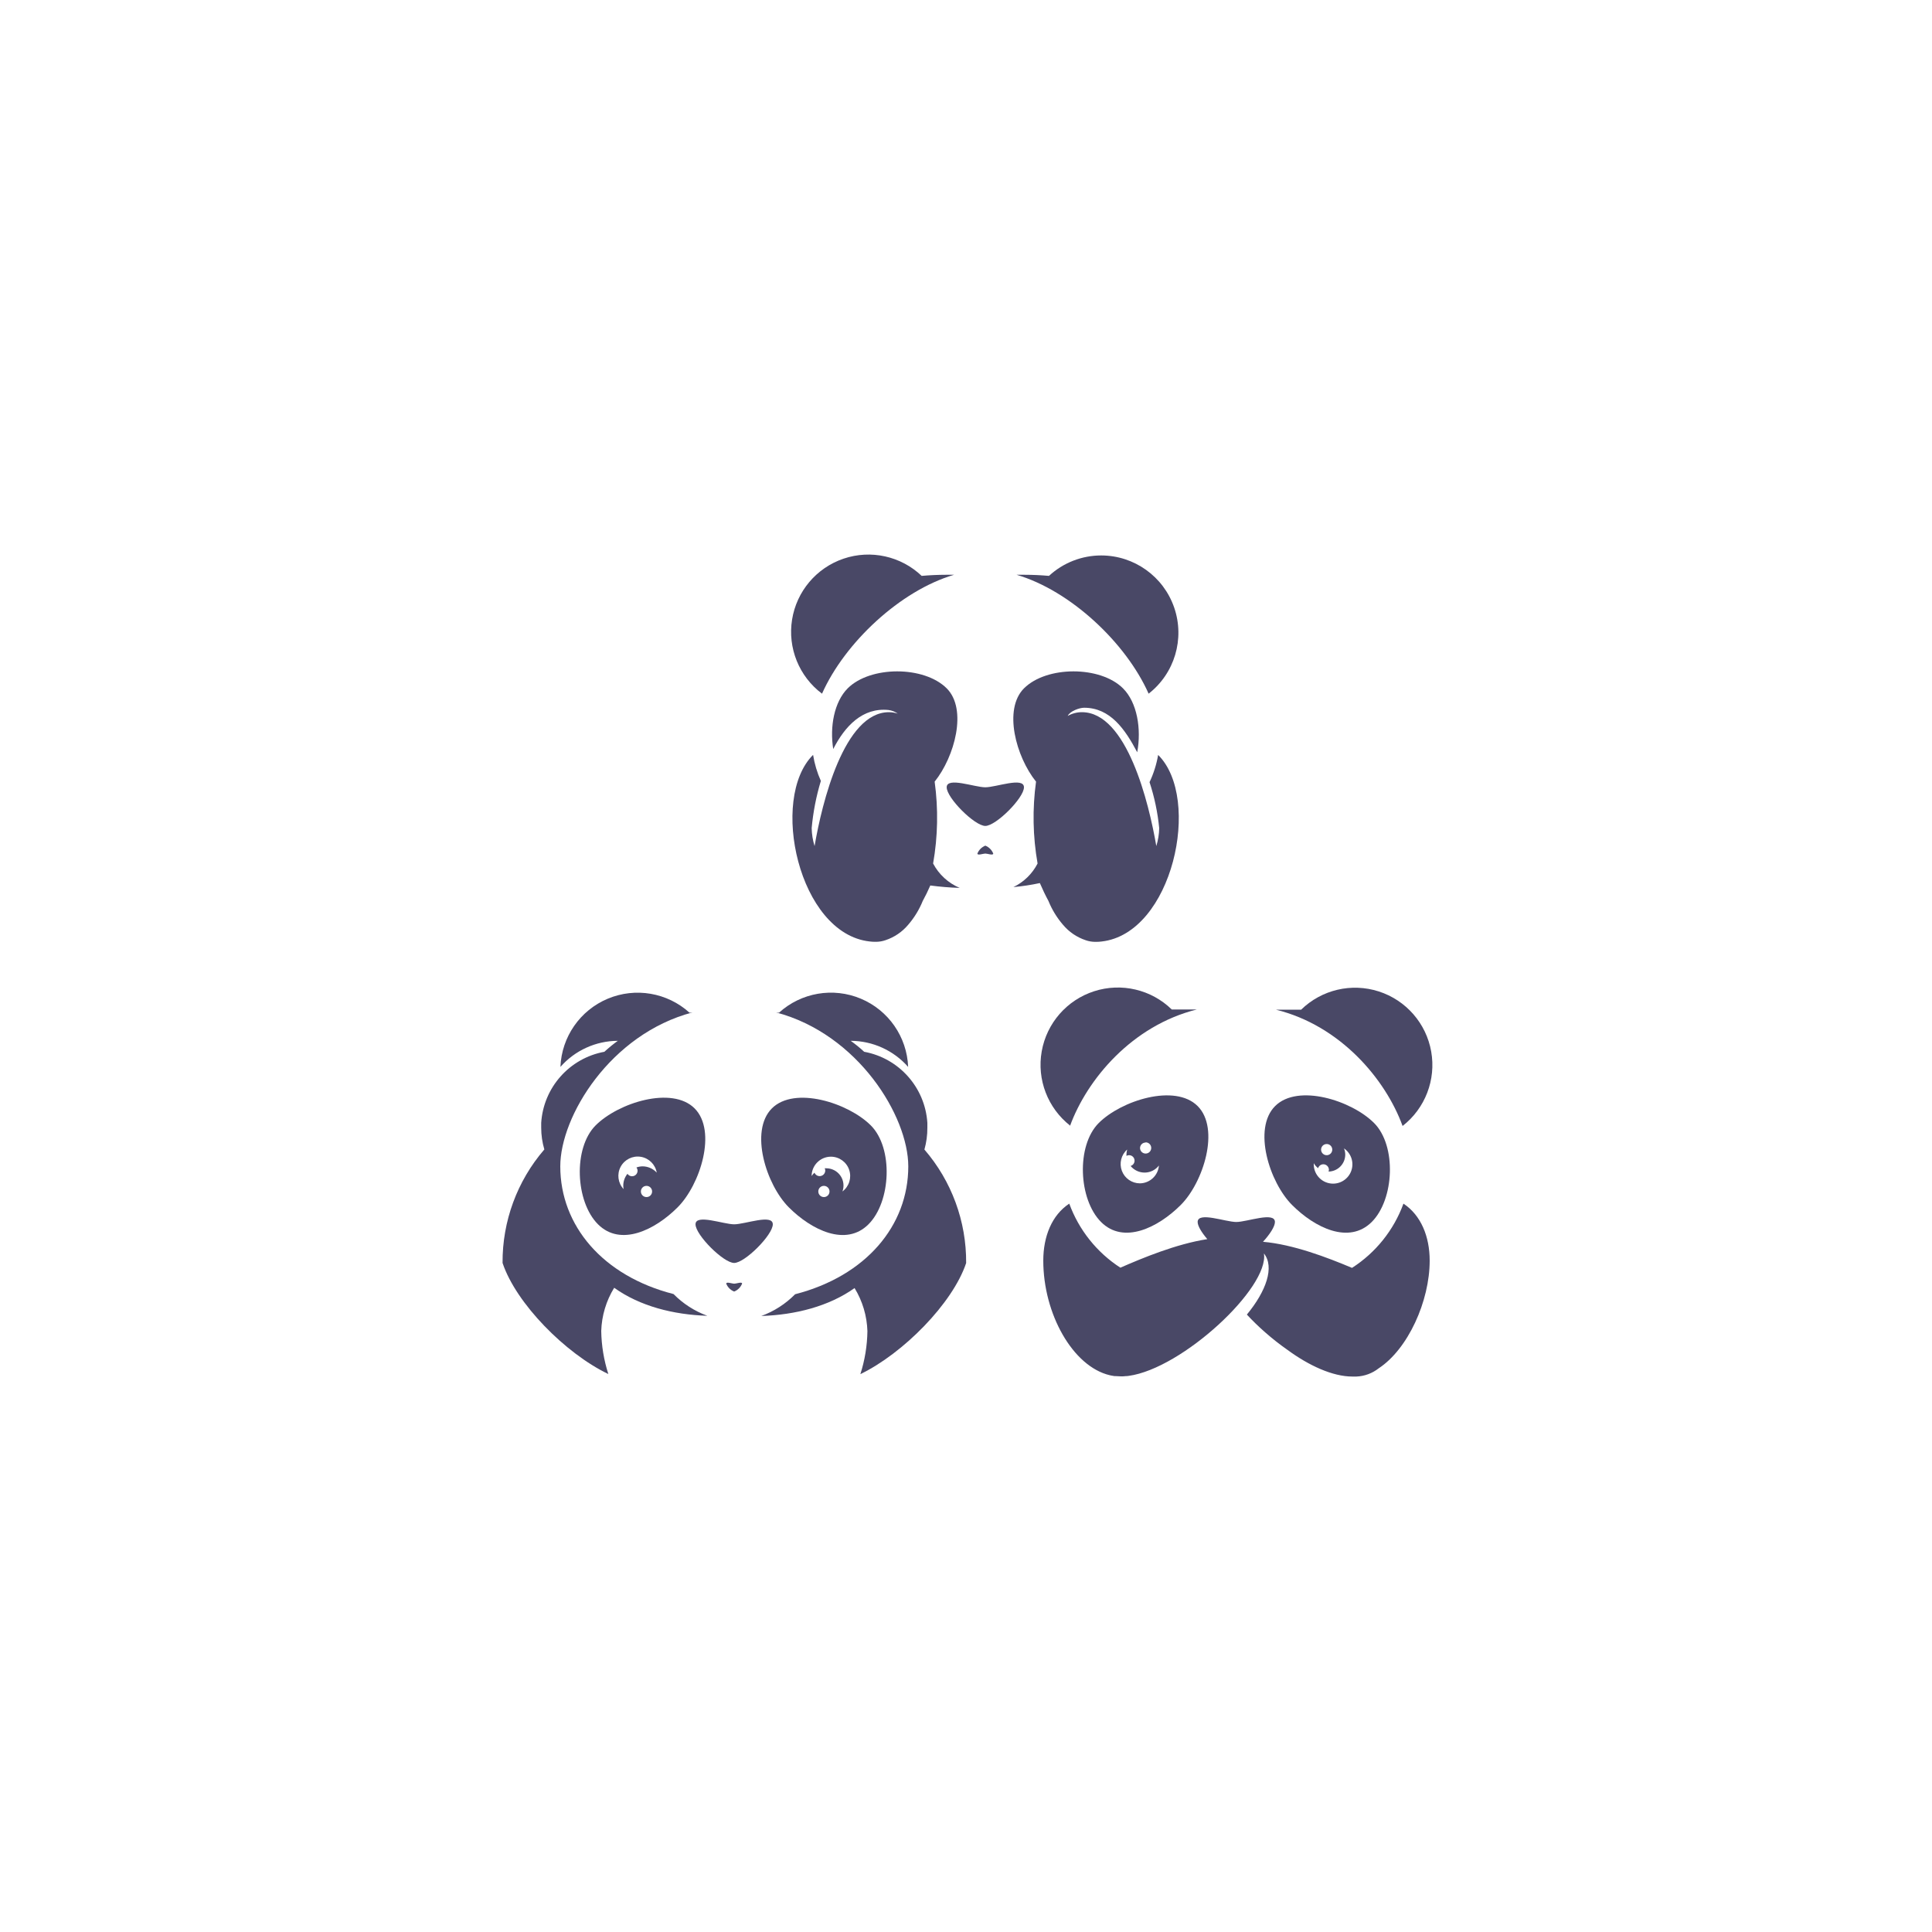
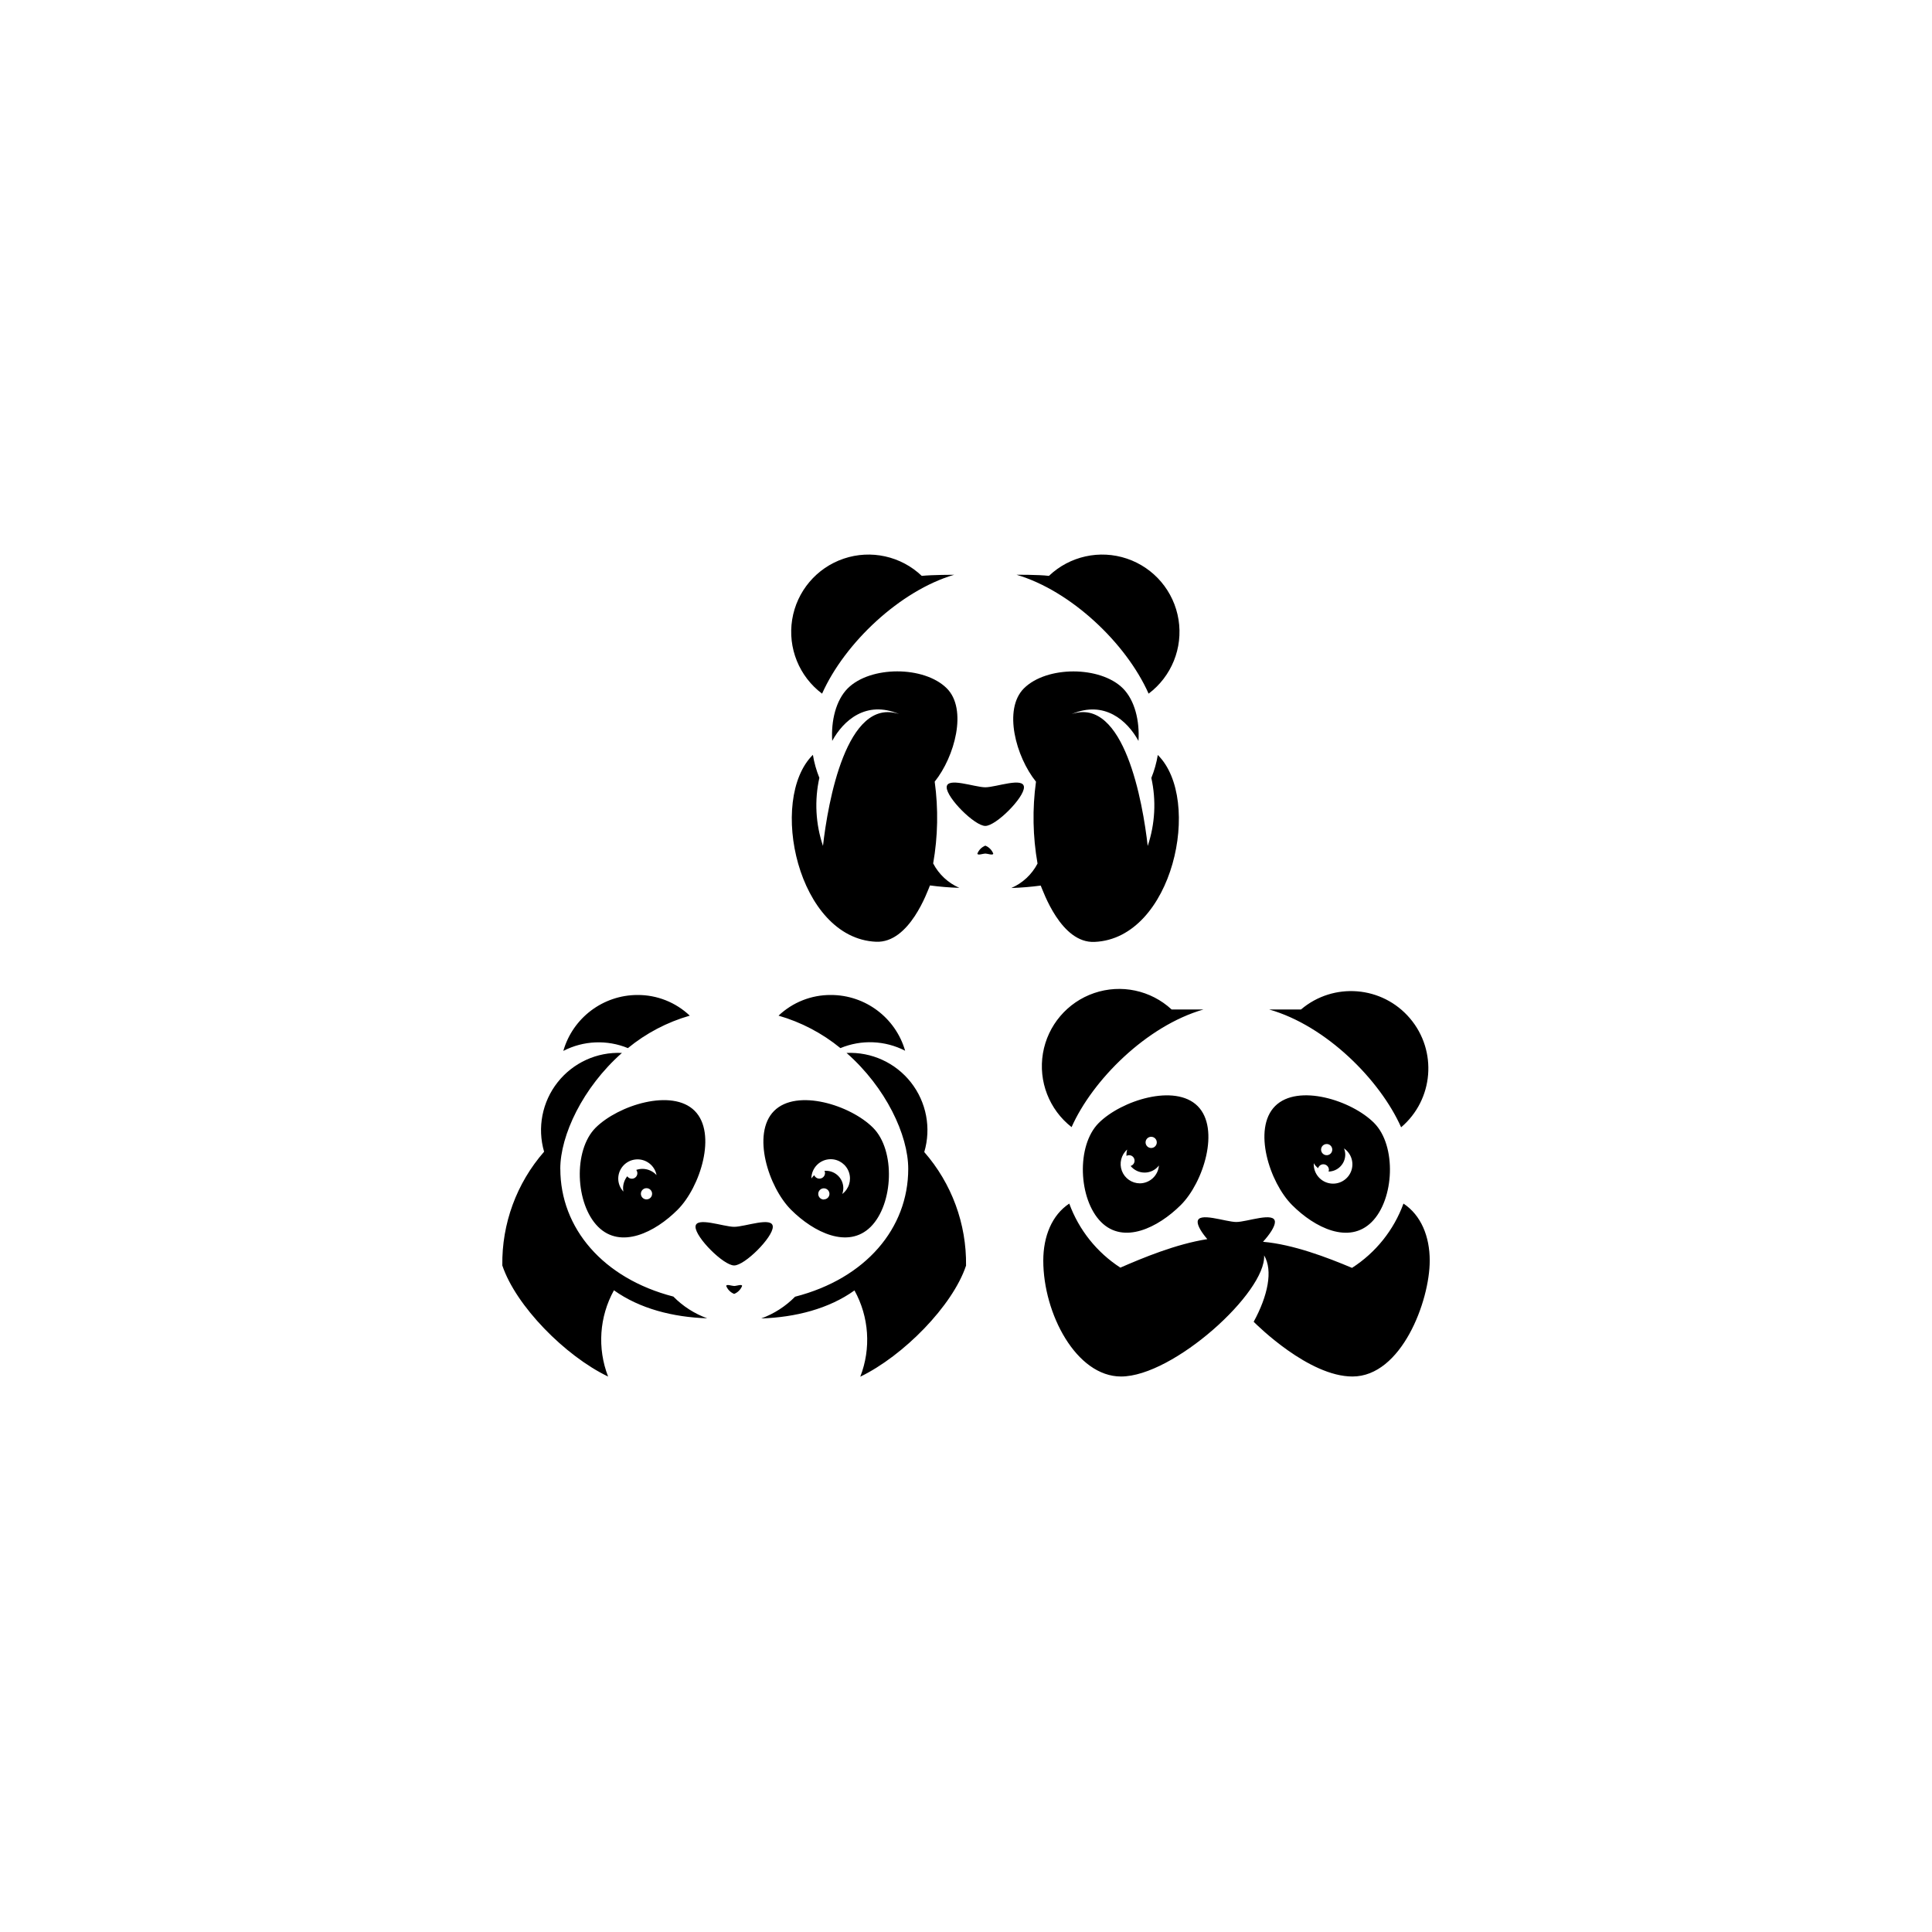
- <svg xmlns="http://www.w3.org/2000/svg" id="Layer_1" data-name="Layer 1" viewBox="0 0 400 400">
-   <defs>
-     <style>.cls-1{fill:#494866;}</style>
-   </defs>
-   <path class="cls-1" d="M238,161.94a44.14,44.14,0,0,1,2,9.51,13.37,13.37,0,0,1-.6,3.72c-1.52-8.92-6.1-27.72-15.4-27.72a6,6,0,0,0-2.94.77c.47-1,2.44-1.69,3.39-1.69,5.42,0,8.49,4.46,11,9.22.89-4.83,0-10.3-2.95-13.24-4.69-4.68-15.8-4.68-20.49,0-4.34,4.34-1.65,14.17,2.49,19.32a54.83,54.83,0,0,0,.32,16.95,11,11,0,0,1-5,4.88,45.09,45.09,0,0,0,5.47-.83c.56,1.3,1.15,2.54,1.78,3.7a17.78,17.78,0,0,0,3,4.92,10.41,10.41,0,0,0,4.73,3.22,6,6,0,0,0,1.9.33h.16a8.19,8.19,0,0,0,1.21-.07c14.71-1.66,20.8-29.63,11.71-38.63A21.87,21.87,0,0,1,238,161.94Z" />
-   <path class="cls-1" d="M290.57,249.2a26.65,26.65,0,0,1-10.65,13.3c-5.1-2.15-12.18-4.86-18.43-5.4,1.4-1.53,2.47-3.15,2.47-4.1,0-2.21-5.79,0-8,0s-8-2.21-8,0c0,.84.84,2.19,2,3.55-6.45,1-13.42,3.91-18,5.91a26.75,26.75,0,0,1-10.58-13.26C217.77,251.57,216,256,216,261c0,11,6.09,21.92,13.78,23.73l.34.07c.21.05.42.08.63.11l.29,0c.32,0,.64.05,1,.05h.09c.3,0,.62,0,.94-.05l.2,0,.41-.05c11.13-1.52,29.14-18.31,28-25.35,2.25,2.82.46,7.83-3.53,12.66a50.7,50.7,0,0,0,3.78,3.67,52.8,52.8,0,0,0,4.66,3.66C271,282.73,275.9,285,280,285a7.38,7.38,0,0,0,.82,0,8,8,0,0,0,4.63-1.71C291.5,279.31,296,269.41,296,261,296,256,294.19,251.59,290.57,249.2Z" />
-   <path class="cls-1" d="M290.39,233.12a16,16,0,1,0-21-24.08c-.45,0-.92,0-1.4,0h-3.83C277.52,212.33,286.86,223.43,290.39,233.12Z" />
-   <path class="cls-1" d="M221.53,233.12c3.54-9.69,12.87-20.79,26.27-24.12H244c-.48,0-.94,0-1.4,0a16,16,0,1,0-21,24.08Z" />
-   <path class="cls-1" d="M227.48,232.51c-4.69,4.69-4.2,15.8.48,20.49s11.8,1.17,16.49-3.51,8.2-15.8,3.51-20.49S232.16,227.83,227.48,232.51Zm9.7,4a1.16,1.16,0,1,1-1.15,1.16A1.16,1.16,0,0,1,237.18,236.55ZM236,245a4,4,0,0,1-2.63-7,3.65,3.65,0,0,0-.15,1,3,3,0,0,0,0,.31,1.13,1.13,0,0,1,1.68,1,1.14,1.14,0,0,1-.82,1.09,3.74,3.74,0,0,0,5.86-.09A4,4,0,0,1,236,245Z" />
-   <path class="cls-1" d="M284,253c4.69-4.69,5.17-15.8.49-20.49s-15.8-8.2-20.49-3.51-1.17,15.8,3.52,20.49S279.28,257.69,284,253Zm-9.22-16.14a1.16,1.16,0,0,1,0,2.31,1.16,1.16,0,1,1,0-2.31Zm-2.76,4a3.54,3.54,0,0,0,.88,1,1.14,1.14,0,0,1,1.08-.81,1.16,1.16,0,0,1,1.16,1.16,1.36,1.36,0,0,1-.07.35,3.52,3.52,0,0,0,3.45-3.51,3.45,3.45,0,0,0-.26-1.29A4,4,0,1,1,272,241C272,241,272,240.9,272,240.84Z" />
-   <path class="cls-1" d="M228,115a15.93,15.93,0,0,0-10.82,4.23c-1.59-.14-3.3-.23-5.18-.23h-1.53c11.14,3.27,22.65,14.07,27.34,24.62A16,16,0,0,0,228,115Z" />
-   <path class="cls-1" d="M193.19,178.78a54.83,54.83,0,0,0,.32-16.95c4.14-5.15,6.83-15,2.49-19.32-4.69-4.68-15.8-4.68-20.49,0-2.8,2.81-3.74,7.92-3,12.57,2.45-4.79,6.1-8.63,11.46-8.08a4.31,4.31,0,0,1,1.9.75,5.79,5.79,0,0,0-1.82-.3c-9.3,0-13.88,18.8-15.4,27.72a13.37,13.37,0,0,1-.6-3.72,48.86,48.86,0,0,1,1.9-9.77,21.6,21.6,0,0,1-1.61-5.39c-9.09,9-3,37,11.71,38.63a8.19,8.19,0,0,0,1.21.07h.16a6,6,0,0,0,1.9-.33,10.41,10.41,0,0,0,4.73-3.22,17.78,17.78,0,0,0,3-4.92c.55-1,1.07-2.07,1.56-3.19a60.29,60.29,0,0,0,6.08.5A11.11,11.11,0,0,1,193.19,178.78Z" />
-   <path class="cls-1" d="M170.19,143.62c4.69-10.55,16.2-21.35,27.34-24.62H196c-1.88,0-3.59.09-5.18.23a16,16,0,1,0-20.63,24.39Z" />
-   <path class="cls-1" d="M204,163c-2.21,0-8-2.21-8,0s5.79,8,8,8,8-5.79,8-8S206.21,163,204,163Z" />
-   <path class="cls-1" d="M204,175.08a2.94,2.94,0,0,0-1.64,1.64c0,.45,1.19,0,1.64,0s1.64.45,1.64,0A2.94,2.94,0,0,0,204,175.08Z" />
-   <path class="cls-1" d="M192,233.48c0-.33,0-.66,0-1a16,16,0,0,0-13.08-14.72,29.08,29.08,0,0,0-2.79-2.27,15.92,15.92,0,0,1,11.89,5.4,16,16,0,0,0-26.74-11.22l-.6-.06c17,4.49,27.37,21.52,27.37,31.87,0,12.28-8.77,22.7-23.43,26.48a18.92,18.92,0,0,1-7,4.5c7.05-.23,14-2,19.31-5.78a18.17,18.17,0,0,1,2.66,8.92,30.54,30.54,0,0,1-1.46,8.9c8.88-4.3,19.11-14.66,21.9-23A35.54,35.54,0,0,0,191.39,238,16.19,16.19,0,0,0,192,233.48Z" />
-   <path class="cls-1" d="M116,241.48c0-10.35,10.35-27.38,27.37-31.87l-.61.06a16,16,0,0,0-26.73,11.22,15.91,15.91,0,0,1,11.88-5.4,30.24,30.24,0,0,0-2.78,2.27,16,16,0,0,0-13.08,14.72c0,.34,0,.67,0,1a15.89,15.89,0,0,0,.65,4.5,35.61,35.61,0,0,0-8.65,23.5c2.79,8.37,13,18.74,21.9,23a30.7,30.7,0,0,1-1.47-8.92,18.14,18.14,0,0,1,2.68-8.94c5.34,3.82,12.24,5.57,19.29,5.8a18.88,18.88,0,0,1-7-4.5C124.81,264.18,116,253.76,116,241.48Z" />
-   <path class="cls-1" d="M152,253.48c-2.21,0-8-2.21-8,0s5.79,8,8,8,8-5.79,8-8S154.25,253.48,152,253.48Z" />
-   <path class="cls-1" d="M152,265.77c-.45,0-1.64-.46-1.64,0A2.92,2.92,0,0,0,152,267.4a2.92,2.92,0,0,0,1.64-1.63C153.68,265.31,152.49,265.77,152,265.77Z" />
-   <path class="cls-1" d="M123.32,233c-4.69,4.68-4.2,15.8.49,20.48s11.79,1.18,16.48-3.51,8.2-15.8,3.52-20.49S128,228.31,123.32,233Zm10.53,14.84a1.16,1.16,0,1,1,1.16-1.16A1.15,1.15,0,0,1,133.85,247.84Zm-.81-6.36a3.81,3.81,0,0,0-1.27.23,1.17,1.17,0,0,1,.23.66,1.14,1.14,0,0,1-2.09.65,3.94,3.94,0,0,0-.87,2.46,4.07,4.07,0,0,0,.07.71,4,4,0,1,1,6.86-3.41A4,4,0,0,0,133,241.48Z" />
-   <path class="cls-1" d="M179.81,253.48c4.68-4.68,5.17-15.8.48-20.48s-15.8-8.2-20.48-3.52-1.18,15.8,3.51,20.49S175.12,258.17,179.81,253.48Zm-9.23-5.64a1.16,1.16,0,1,1,1.16-1.16A1.15,1.15,0,0,1,170.58,247.84Zm1.46-8.36a4,4,0,0,1,2.38,7.2,3.57,3.57,0,0,0-3.38-4.8l-.29,0a1.12,1.12,0,0,1,.11.47,1.16,1.16,0,0,1-2.23.44,3.58,3.58,0,0,0-.59.69v0A4,4,0,0,1,172,239.48Z" />
+ <svg xmlns="http://www.w3.org/2000/svg" viewBox="0 0 400 400">
+   <path d="M187.4 217.55A16 16 0 0 0 172 206a15.61 15.61 0 0 0-10.81 4.28A35.93 35.93 0 0 1 174 217a15.93 15.93 0 0 1 13.41.55zm-12.13.45c8.14 7.15 12.77 17 12.77 24 0 12.27-8.77 22.7-23.43 26.47a18.92 18.92 0 0 1-7 4.5c7.06-.23 14-2 19.3-5.8a21.1 21.1 0 0 1 1.2 17.86c8.9-4.3 19.12-14.66 21.9-23a35 35 0 0 0-8.65-23.51 16 16 0 0 0-16.1-20.52zM152 254c-2.2 0-8-2.2-8 0s5.8 8 8 8 8-5.8 8-8-5.75 0-8 0zm0 12.25c-.45 0-1.64-.45-1.64 0a2.94 2.94 0 0 0 1.64 1.64 2.94 2.94 0 0 0 1.64-1.64c.04-.45-1.15 0-1.64 0zM180.27 254c4.7-4.7 5.17-15.8.5-20.5s-15.8-8.2-20.5-3.5-1.17 15.8 3.52 20.48 11.8 8.17 16.48 3.52zm-9.7-5.65a1.16 1.16 0 1 1 1.16-1.15 1.15 1.15 0 0 1-1.16 1.12zM172 240a4 4 0 0 1 2.38 7.2 3.7 3.7 0 0 0 .22-1.2 3.6 3.6 0 0 0-3.6-3.6h-.3a1 1 0 0 1 .11.47 1.16 1.16 0 0 1-2.23.44 3.84 3.84 0 0 0-.59.68 4 4 0 0 1 4-3.99zm-42-23a35.76 35.76 0 0 1 12.81-6.72A15.61 15.61 0 0 0 132 206a16 16 0 0 0-15.37 11.58A15.93 15.93 0 0 1 130 217zm-14 25c0-6.92 4.62-16.8 12.76-24a16 16 0 0 0-16.11 20.45A35 35 0 0 0 104 262c2.8 8.37 13 18.73 21.9 23a21.13 21.13 0 0 1 1.21-17.86c5.34 3.82 12.24 5.57 19.3 5.8a18.88 18.88 0 0 1-7-4.5c-14.6-3.78-23.4-14.2-23.4-26.44zm7.32-8.52c-4.7 4.7-4.2 15.8.5 20.5s11.8 1.17 16.48-3.52 8.2-15.8 3.52-20.48-15.8-1.17-20.5 3.5zm10.53 14.84a1.16 1.16 0 1 1 1.16-1.15 1.15 1.15 0 0 1-1.16 1.15zM133 242a4.08 4.08 0 0 0-1.27.22 1.2 1.2 0 0 1 .23.67 1.14 1.14 0 0 1-2.09.64A4 4 0 0 0 129 246a4.05 4.05 0 0 0 .07.7A3.94 3.94 0 0 1 128 244a4 4 0 0 1 7.93-.71A4 4 0 0 0 133 242zm105.37-80.95a26.32 26.32 0 0 1-.75 14.1c-1-8.92-4.85-31-15.76-27.3 6.8-2.92 11.54 1.34 13.85 5.55.26-4.16-.76-8.4-3.22-10.88-4.7-4.68-15.8-4.68-20.5 0-4.34 4.34-1.65 14.17 2.5 19.32a54.83 54.83 0 0 0 .32 16.95 11.11 11.11 0 0 1-5.42 5.06 60.29 60.29 0 0 0 6.08-.5c.5 1.12 4.2 12 11.16 11.66 16.22-.7 22.4-29.48 13.08-38.7a22.3 22.3 0 0 1-1.34 4.76zm-.57-17.43a16 16 0 1 0-20.63-24.39c-2.15-.27-6.7-.23-6.7-.23 11.14 3.27 22.65 14.07 27.34 24.62zM204 163c-2.2 0-8-2.2-8 0s5.8 8 8 8 8-5.8 8-8-5.8 0-8 0zm0 12.08a2.94 2.94 0 0 0-1.64 1.64c0 .45 1.2 0 1.64 0s1.64.45 1.64 0a2.94 2.94 0 0 0-1.64-1.64zm-10.8 3.7a54.83 54.83 0 0 0 .32-16.95c4.14-5.15 6.83-15 2.5-19.32-4.7-4.68-15.8-4.68-20.5 0-2.46 2.47-3.48 6.72-3.22 10.88 2.3-4.2 7-8.47 13.85-5.55-10.9-3.64-14.76 18.4-15.76 27.3a26.32 26.32 0 0 1-.75-14.1 22.3 22.3 0 0 1-1.34-4.76c-9.33 9.23-3.14 38 13.08 38.7 6.95.3 10.67-10.54 11.16-11.66a60.29 60.29 0 0 0 6.08.5 11.11 11.11 0 0 1-5.42-5.06zm-23-35.16c4.7-10.55 16.2-21.35 27.34-24.62 0 0-4.56 0-6.7.23a16 16 0 1 0-20.63 24.39zM290.57 249.2a26.69 26.69 0 0 1-10.65 13.3c-5.1-2.15-12.18-4.86-18.43-5.4 1.4-1.53 2.47-3.15 2.47-4.1 0-2.2-5.8 0-8 0s-8-2.2-8 0c0 .84.84 2.2 2 3.55-6.45 1-13.42 3.9-18 5.9a26.75 26.75 0 0 1-10.58-13.26c-3.6 2.37-5.38 6.8-5.38 11.8 0 11 6.84 24 16.1 24 10.85 0 30.08-17.48 29.62-25.08 1.88 3.15.76 8.4-2.16 13.75.75.75 11.42 11.33 20.45 11.33 10.14 0 16-15.6 16-24 0-5-1.8-9.4-5.43-11.8zm-68.73-15.8c4.32-9.75 15.5-21 27.33-24.4h-6.6a16 16 0 1 0-20.72 24.35zm68.24 0a16.005 16.005 0 1 0-20.72-24.4h-6.6c11.83 3.36 23 14.64 27.33 24.4zm-62.6-.9c-4.7 4.7-4.2 15.8.48 20.5s11.8 1.17 16.5-3.5 8.2-15.8 3.5-20.5-15.8-1.17-20.48 3.5zm9.7 4a1.16 1.16 0 1 1 0 .04zM236 245a4 4 0 0 1-2.63-7 3.65 3.65 0 0 0-.15 1 3 3 0 0 0 0 .31 1.13 1.13 0 0 1 1.68 1 1.14 1.14 0 0 1-.82 1.09 3.74 3.74 0 0 0 5.86-.09A4 4 0 0 1 236 245zm48 8c4.7-4.7 5.17-15.8.5-20.5s-15.8-8.2-20.5-3.5-1.17 15.8 3.52 20.5 11.76 8.2 16.48 3.5zm-9.22-16.14a1.16 1.16 0 0 1 0 2.31 1.16 1.16 0 1 1 0-2.31zm-2.76 4a3.54 3.54 0 0 0 .88 1 1.14 1.14 0 0 1 1.08-.81 1.16 1.16 0 0 1 1.16 1.16 1.36 1.36 0 0 1-.07.35 3.52 3.52 0 0 0 3.45-3.51 3.45 3.45 0 0 0-.26-1.29A4 4 0 1 1 272 241v-.16z" />
</svg>
